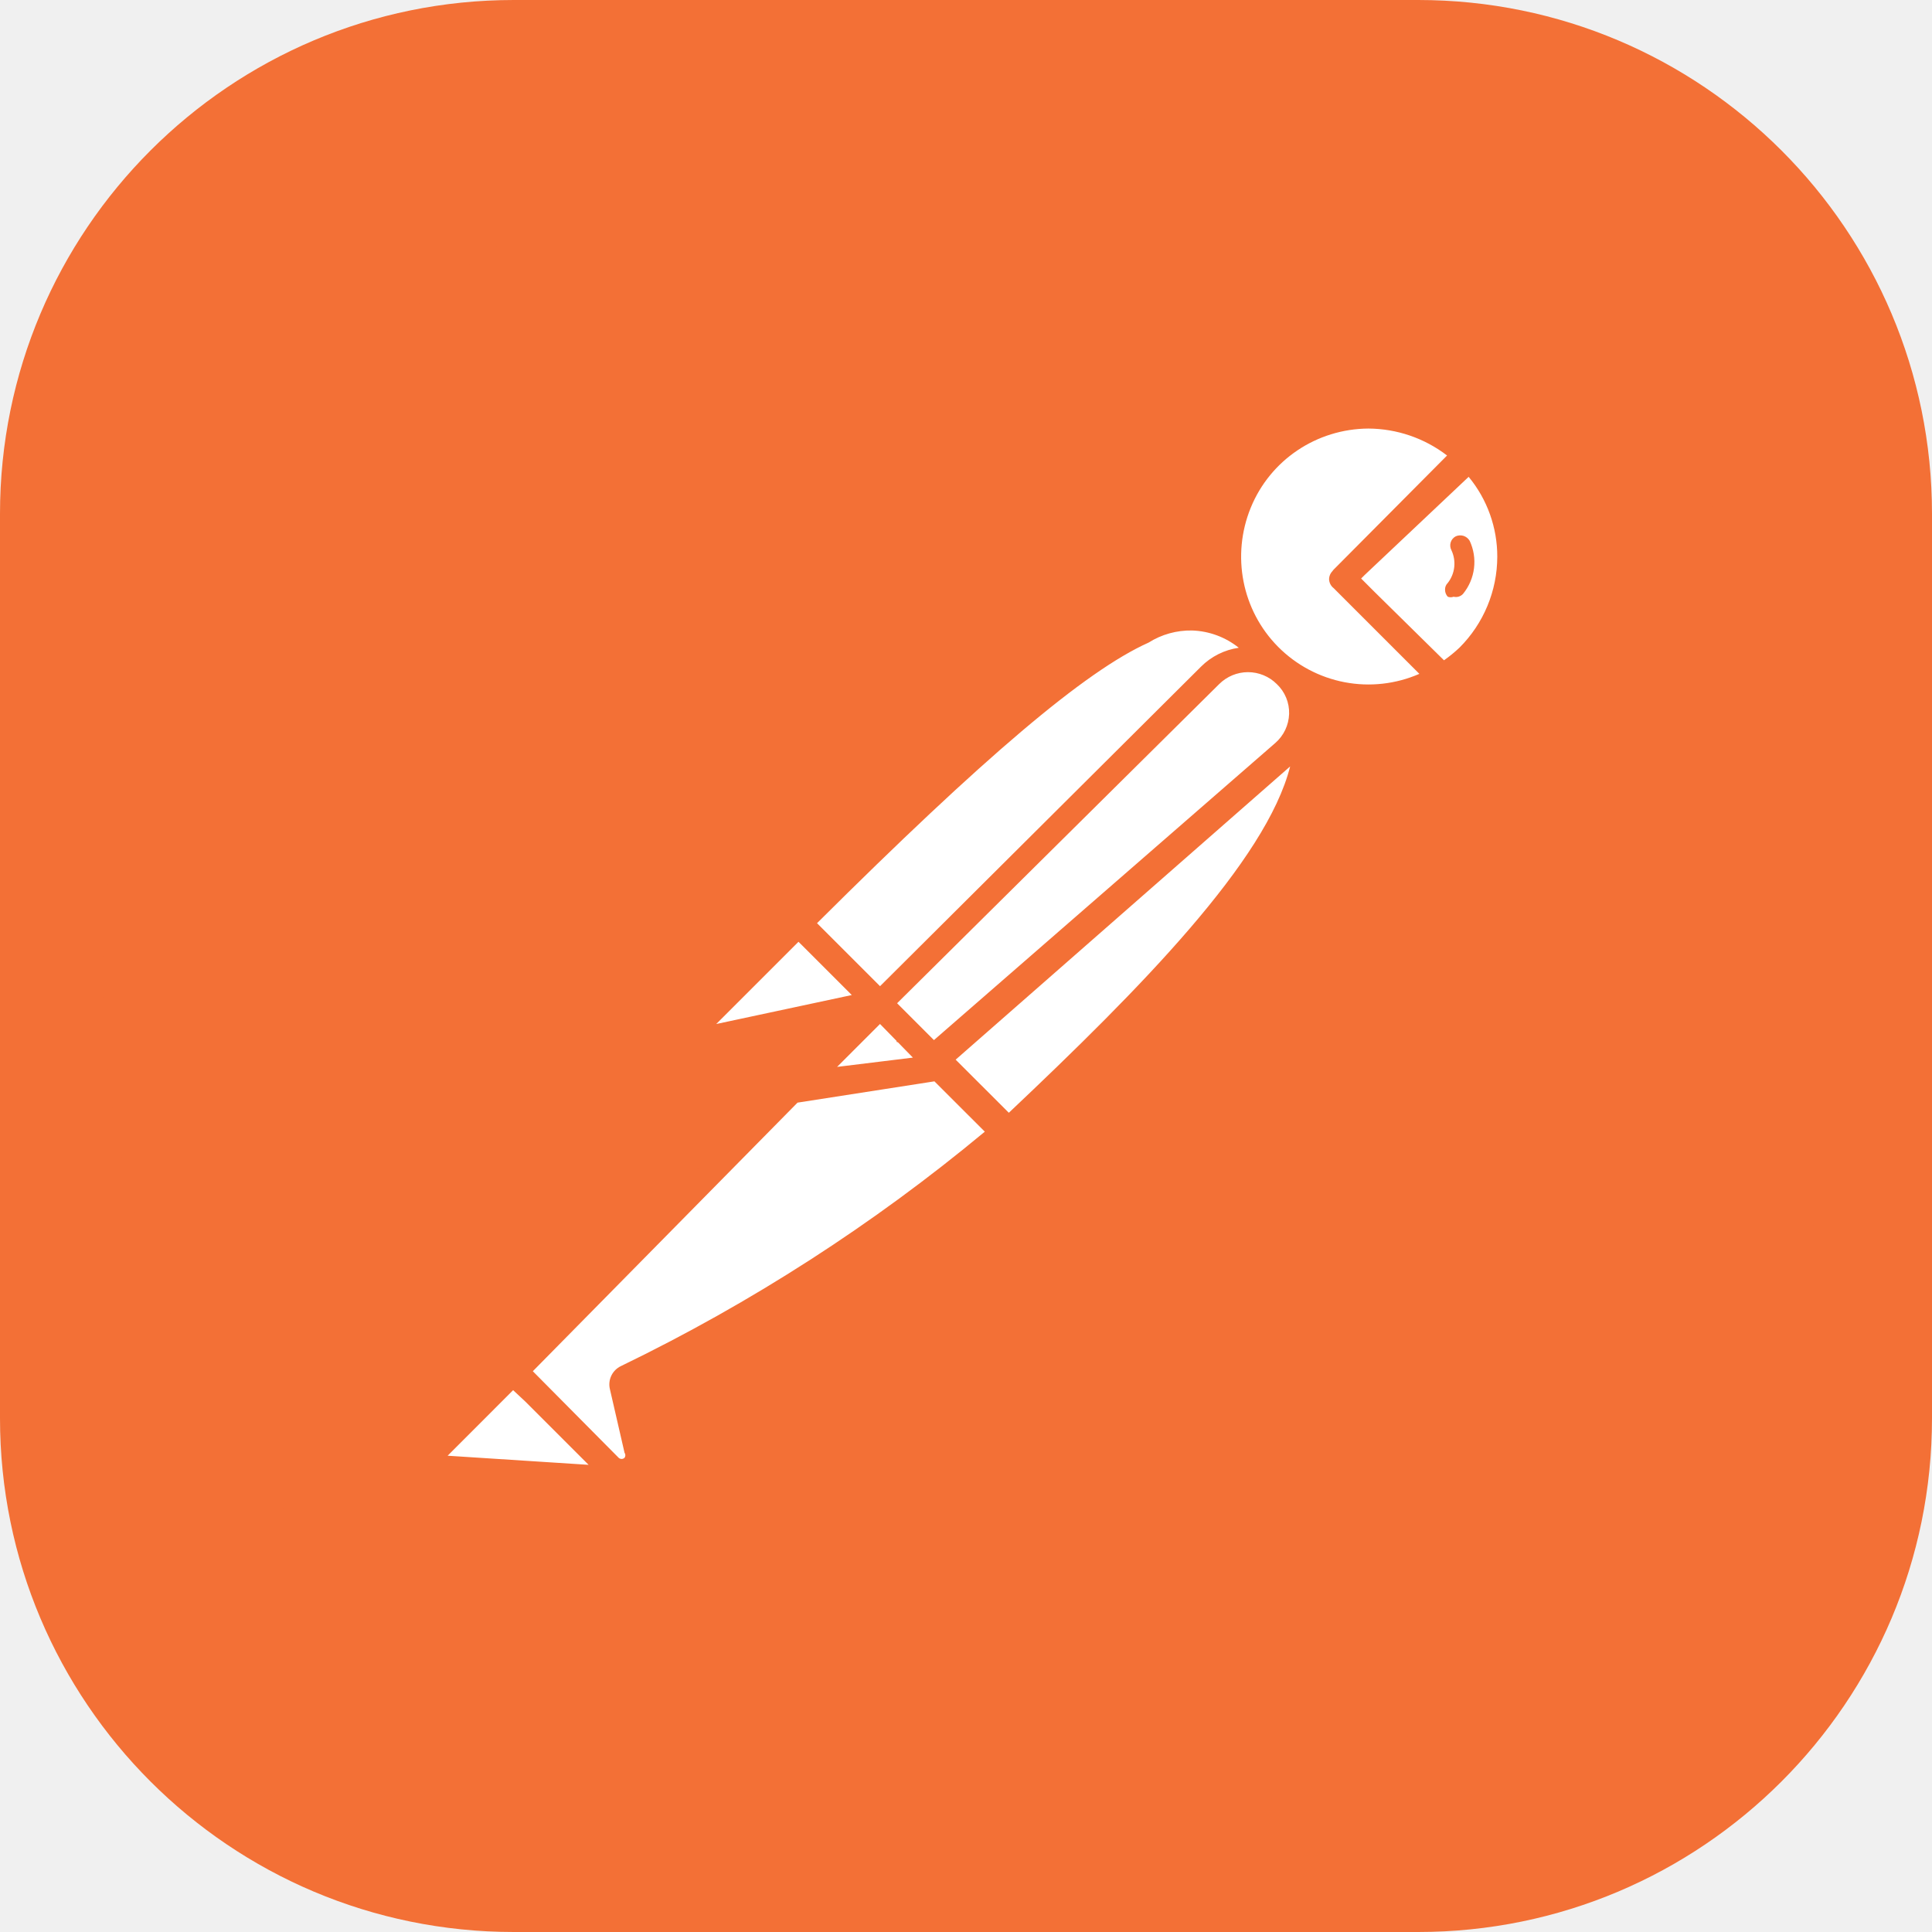
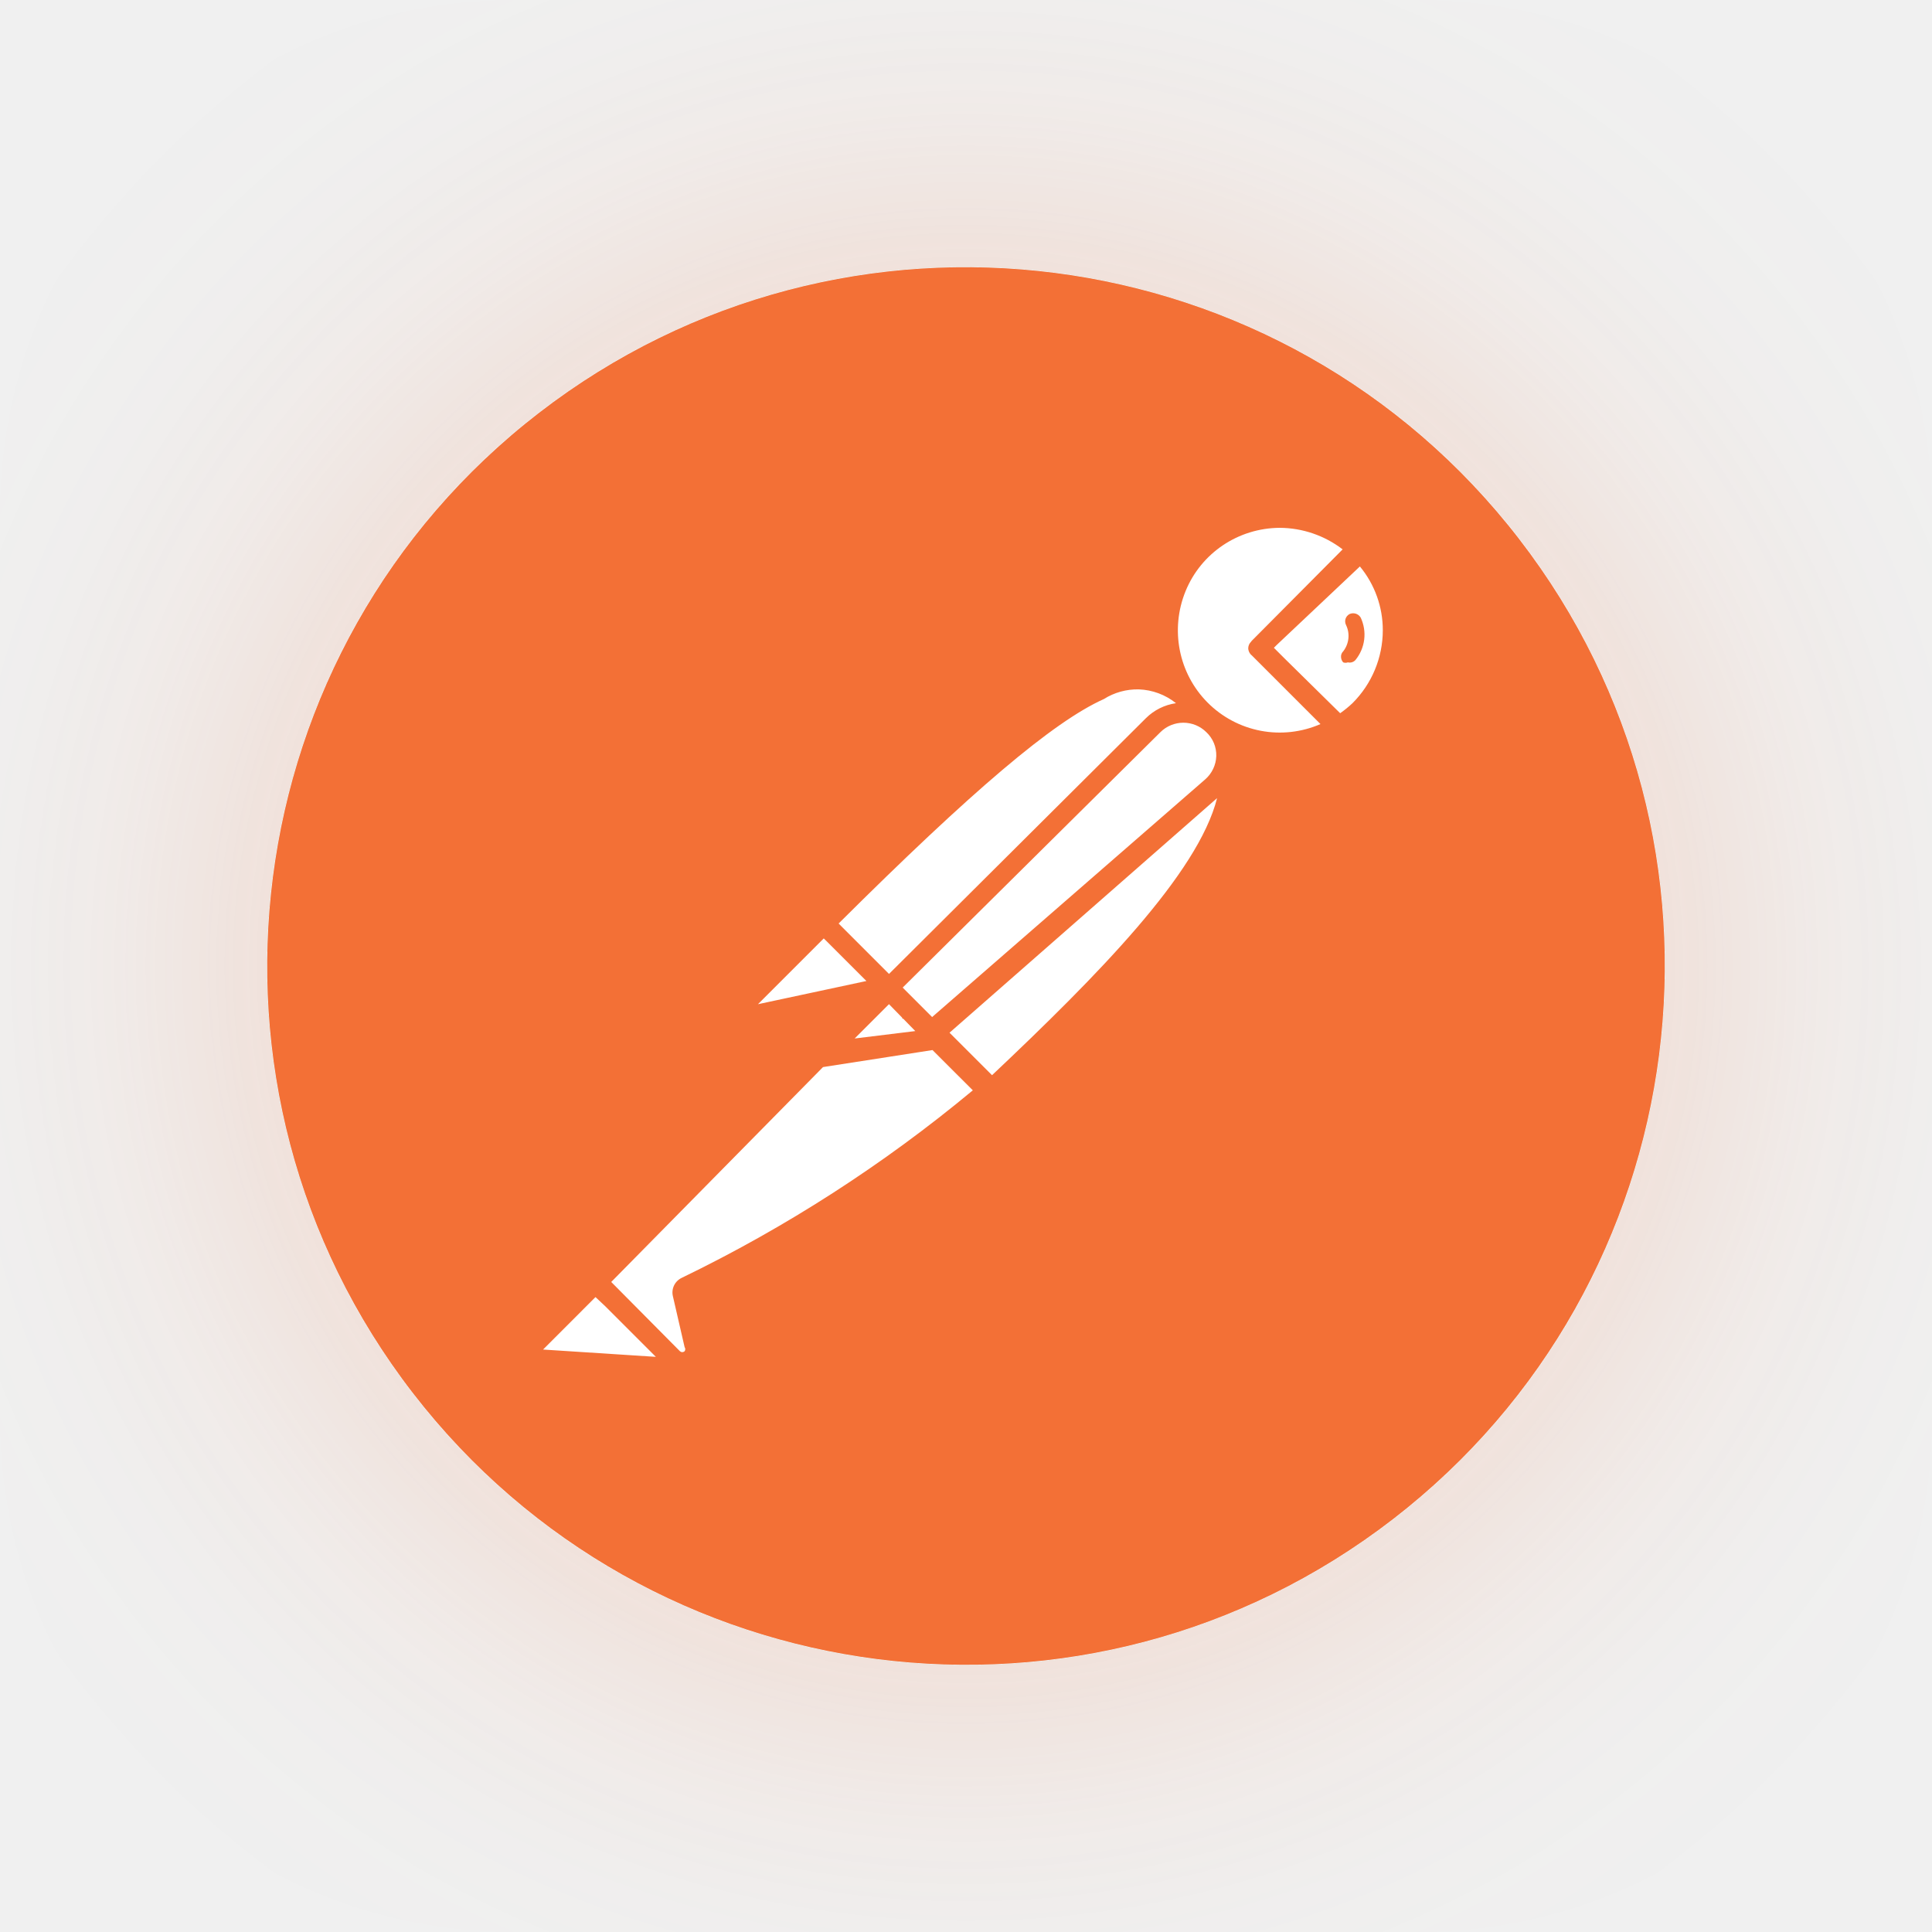
<svg xmlns="http://www.w3.org/2000/svg" width="94" height="94" viewBox="0 0 94 94" fill="none">
-   <rect width="94" height="94" rx="25" fill="#F37036" />
-   <g clip-path="url(#clip0_19_475)">
-     <path d="M81.135 21.525C66.79 2.947 40.098 -0.482 21.521 13.867C2.946 28.215 -0.481 54.906 13.868 73.481C28.219 92.056 54.913 95.48 73.485 81.129C92.053 66.78 95.479 40.097 81.135 21.525Z" fill="#F37036" />
-     <path d="M66.043 20.222C64.58 20.339 63.193 20.921 62.084 21.884C60.787 23.01 59.959 24.582 59.764 26.289C59.569 27.996 60.021 29.714 61.03 31.104C62.038 32.495 63.531 33.457 65.214 33.801C66.897 34.145 68.648 33.846 70.121 32.964H70.123L70.229 33.07C70.715 32.792 71.166 32.459 71.575 32.077C72.836 30.743 73.53 28.972 73.51 27.136C73.49 25.3 72.758 23.544 71.468 22.238V22.236L65.412 28.255L65.305 28.149L71.361 22.127C70.66 21.451 69.824 20.932 68.907 20.604C67.99 20.276 67.014 20.146 66.043 20.224V20.222ZM58.069 30.074C55.166 30.07 50.425 33.361 38.849 44.937L38.907 44.995C38.844 44.973 38.78 44.971 38.78 44.971L34.422 49.291C34.31 49.398 34.236 49.538 34.211 49.69C34.186 49.843 34.212 49.999 34.284 50.136C34.356 50.272 34.471 50.381 34.611 50.447C34.751 50.512 34.908 50.53 35.059 50.498L42.533 48.904C42.566 48.873 42.588 48.832 42.596 48.787L42.762 48.958L40.214 51.485H40.091L24.966 66.729L29.819 71.402C29.954 71.525 30.126 71.601 30.308 71.619C30.489 71.637 30.672 71.597 30.83 71.504C30.988 71.412 31.115 71.273 31.194 71.108C31.273 70.942 31.3 70.757 31.271 70.575L30.563 67.494C30.518 67.432 30.494 67.358 30.494 67.281C30.494 67.205 30.518 67.131 30.563 67.069C37.187 63.911 43.348 59.859 48.873 55.028L45.767 51.921L45.826 51.912L43.984 50.07L44.102 49.951L44.226 50.079L44.162 50.141L49.049 55.135V55.133C58.417 46.262 65.067 39.131 63.338 34.332C63.259 33.758 62.992 33.227 62.58 32.82V32.823C62.474 32.745 62.364 32.675 62.249 32.614C62.192 32.553 62.142 32.492 62.082 32.433L62.036 32.478C61.909 32.401 61.776 32.335 61.638 32.279L61.836 32.079C60.606 30.984 59.59 30.077 58.069 30.073V30.074ZM24.861 66.82L21.32 70.362V70.364C21.193 70.443 21.094 70.56 21.038 70.698C20.982 70.837 20.971 70.99 21.007 71.135C21.042 71.28 21.122 71.41 21.235 71.507C21.348 71.604 21.489 71.663 21.638 71.675L30.315 72.274L24.861 66.82Z" fill="white" />
-     <path d="M66.64 19.637C64.653 19.635 62.744 20.415 61.327 21.808C60.319 22.84 59.628 24.14 59.338 25.554C59.048 26.967 59.17 28.434 59.69 29.78C56.444 28.39 52.051 30.814 38.389 44.474C38.38 44.495 38.371 44.516 38.364 44.538C38.336 44.55 38.308 44.565 38.282 44.58L33.962 48.938C33.755 49.142 33.619 49.406 33.574 49.693C33.529 49.98 33.578 50.273 33.713 50.53C33.834 50.733 34.005 50.902 34.209 51.02C34.414 51.138 34.646 51.201 34.882 51.204L35.097 51.065L40.865 49.834L38.106 52.619C38.09 52.656 38.078 52.694 38.069 52.733L24.544 66.291C24.49 66.337 24.445 66.392 24.412 66.454L20.93 69.94C20.756 70.123 20.638 70.351 20.587 70.599C20.537 70.846 20.558 71.103 20.646 71.339C20.737 71.573 20.891 71.778 21.091 71.931C21.291 72.084 21.53 72.179 21.78 72.205L30.421 72.808C30.568 72.756 30.694 72.656 30.777 72.523C30.851 72.42 30.89 72.296 30.89 72.169C30.89 72.042 30.851 71.918 30.777 71.815L30.759 71.798C30.946 71.701 31.11 71.565 31.242 71.4C31.381 71.22 31.477 71.012 31.525 70.789C31.573 70.567 31.572 70.337 31.52 70.116L30.846 67.249C37.311 64.159 43.368 60.281 48.88 55.702C48.933 55.733 48.99 55.757 49.049 55.773C49.223 55.76 49.386 55.685 49.51 55.562C58.788 46.776 64.243 40.755 64.243 35.975C64.263 35.312 64.163 34.651 63.948 34.024C64.784 34.37 65.676 34.562 66.581 34.592L66.57 34.595C67.817 34.557 69.035 34.216 70.12 33.602L70.123 33.602C70.263 33.644 70.414 33.631 70.545 33.565C71.069 33.257 71.546 32.876 71.963 32.434C72.669 31.741 73.23 30.914 73.613 30.002C73.996 29.09 74.194 28.11 74.194 27.121C74.194 26.131 73.996 25.152 73.613 24.24C73.23 23.328 72.669 22.501 71.963 21.808C71.938 21.785 71.911 21.765 71.882 21.746C70.473 20.393 68.594 19.637 66.64 19.638L66.64 19.637ZM66.581 20.851C67.965 20.859 69.308 21.319 70.406 22.162L64.881 27.72C64.862 27.741 64.845 27.764 64.829 27.787C64.73 27.888 64.671 28.022 64.665 28.164C64.665 28.249 64.685 28.334 64.722 28.411C64.759 28.488 64.813 28.556 64.88 28.609H64.881L69.058 32.786C67.915 33.285 66.648 33.427 65.422 33.193C64.197 32.959 63.071 32.361 62.191 31.476C60.42 29.696 59.907 27.022 60.854 24.703C61.801 22.381 64.059 20.865 66.581 20.851ZM71.457 23.201C72.36 24.294 72.852 25.669 72.849 27.087C72.846 28.748 72.184 30.34 71.008 31.513C70.772 31.735 70.521 31.94 70.256 32.126L66.885 28.807L66.225 28.147L66.407 27.966L71.456 23.2L71.457 23.201ZM71.206 26.072C71.082 26.034 70.948 26.041 70.829 26.094C70.712 26.154 70.623 26.259 70.583 26.385C70.563 26.448 70.556 26.515 70.562 26.58C70.567 26.646 70.586 26.71 70.617 26.768C70.738 27.024 70.786 27.309 70.755 27.59C70.724 27.872 70.615 28.139 70.441 28.362C70.396 28.405 70.361 28.457 70.338 28.515C70.315 28.573 70.305 28.635 70.307 28.697C70.31 28.823 70.355 28.943 70.441 29.034C70.532 29.068 70.633 29.068 70.725 29.034C70.807 29.054 70.893 29.052 70.974 29.027C71.055 29.002 71.128 28.955 71.185 28.892C71.476 28.535 71.661 28.102 71.717 27.645C71.774 27.187 71.699 26.723 71.503 26.305V26.308C71.436 26.196 71.33 26.112 71.206 26.072ZM58.005 30.676C58.831 30.704 59.626 30.999 60.272 31.516C59.577 31.616 58.933 31.938 58.436 32.434L42.818 47.982L39.752 44.917C47.852 36.855 52.805 32.644 55.884 31.265C56.518 30.865 57.255 30.661 58.005 30.676ZM60.72 32.703C61.245 32.704 61.748 32.911 62.119 33.281C62.317 33.467 62.472 33.693 62.576 33.943C62.68 34.193 62.729 34.463 62.721 34.734C62.712 35.004 62.648 35.269 62.532 35.513C62.416 35.757 62.251 35.974 62.047 36.151L45.44 50.605L43.648 48.812L59.321 33.281C59.693 32.912 60.196 32.703 60.72 32.703ZM62.771 37.29C61.613 41.88 55.48 48.098 49.084 54.141L46.497 51.557L62.771 37.29ZM38.849 45.822L39.037 46.007L41.443 48.413L34.848 49.823L38.849 45.822ZM42.816 49.821L42.819 49.824L43.619 50.642L43.631 50.7L43.685 50.708L43.854 50.882L44.416 51.457L40.728 51.909L42.816 49.821ZM45.464 52.612L47.915 55.061C42.497 59.566 36.551 63.397 30.209 66.467C30.003 66.565 29.838 66.732 29.741 66.938C29.644 67.144 29.621 67.378 29.677 67.599L30.386 70.681C30.412 70.717 30.426 70.76 30.426 70.805C30.426 70.85 30.412 70.893 30.386 70.929C30.347 70.964 30.296 70.984 30.244 70.984C30.192 70.984 30.141 70.964 30.102 70.929L25.924 66.716L38.803 53.648L45.464 52.612ZM24.966 67.637L25.561 68.194L28.638 71.27L21.779 70.827L24.966 67.637Z" fill="#F37036" />
+   <g clip-path="url(#clip0_176_192)">
+     <g filter="url(#filter0_d_176_192)">
+       <path d="M73.908 26.22C62.432 11.358 41.079 8.614 26.216 20.093C11.356 31.572 8.616 52.925 20.094 67.785C31.575 82.645 52.93 85.384 67.788 73.903C82.642 62.424 85.383 41.078 73.908 26.22Z" fill="#F37036" />
+     </g>
+     <path d="M61.835 25.178C60.664 25.271 59.554 25.737 58.668 26.507C57.63 27.408 56.968 28.666 56.811 30.031C56.655 31.397 57.017 32.771 57.824 33.883C58.631 34.996 59.825 35.766 61.171 36.041C62.518 36.316 63.918 36.077 65.097 35.371H65.098L65.184 35.456C65.572 35.234 65.933 34.967 66.26 34.662C67.269 33.595 67.824 32.177 67.808 30.709C67.792 29.24 67.207 27.835 66.175 26.79V26.789L61.33 31.604L61.244 31.519L66.089 26.702C65.528 26.161 64.859 25.746 64.126 25.483C63.392 25.221 62.611 25.117 61.835 25.179V25.178ZM55.456 33.059C53.133 33.056 49.34 35.689 40.08 44.949L40.126 44.996C40.075 44.979 40.024 44.977 40.024 44.977L36.538 48.433C36.448 48.518 36.389 48.63 36.369 48.752C36.349 48.874 36.369 48.999 36.427 49.108C36.485 49.218 36.577 49.305 36.688 49.357C36.8 49.41 36.926 49.424 37.047 49.398L43.026 48.123C43.053 48.098 43.071 48.065 43.077 48.03L43.209 48.167L41.171 50.188H41.073L28.973 62.383L32.855 66.121C32.964 66.22 33.101 66.281 33.246 66.295C33.392 66.31 33.538 66.278 33.664 66.203C33.791 66.129 33.892 66.019 33.955 65.886C34.018 65.754 34.04 65.605 34.017 65.46L33.45 62.995C33.414 62.946 33.395 62.886 33.395 62.825C33.395 62.764 33.414 62.705 33.45 62.655C38.75 60.129 43.678 56.888 48.098 53.023L45.614 50.537L45.661 50.529L44.187 49.056L44.281 48.961L44.381 49.063L44.33 49.113L48.239 53.108V53.106C55.734 46.01 61.053 40.305 59.67 36.466C59.607 36.007 59.394 35.581 59.064 35.256V35.258C58.98 35.196 58.891 35.14 58.799 35.091C58.754 35.043 58.714 34.993 58.665 34.946L58.629 34.982C58.528 34.921 58.421 34.868 58.31 34.824L58.469 34.664C57.485 33.787 56.672 33.062 55.456 33.058V33.059ZM28.889 62.456L26.056 65.289V65.291C25.954 65.354 25.875 65.448 25.83 65.559C25.785 65.67 25.777 65.792 25.806 65.908C25.834 66.024 25.897 66.128 25.988 66.206C26.078 66.283 26.191 66.33 26.31 66.34L33.252 66.819L28.889 62.456Z" fill="white" />
+     <path d="M62.312 24.71C60.722 24.708 59.195 25.332 58.062 26.447C57.255 27.272 56.703 28.312 56.471 29.443C56.238 30.574 56.336 31.747 56.752 32.824C54.155 31.712 50.641 33.651 39.711 44.579C39.704 44.596 39.697 44.613 39.691 44.63C39.669 44.64 39.647 44.652 39.626 44.664L36.169 48.151C36.004 48.313 35.895 48.525 35.859 48.754C35.823 48.984 35.862 49.219 35.971 49.424C36.067 49.587 36.204 49.721 36.368 49.816C36.531 49.91 36.717 49.961 36.906 49.963L37.077 49.852L41.692 48.867L39.484 51.095C39.472 51.125 39.462 51.155 39.455 51.186L28.635 62.033C28.592 62.069 28.556 62.114 28.53 62.163L25.744 64.952C25.605 65.099 25.51 65.281 25.47 65.479C25.43 65.677 25.446 65.882 25.517 66.071C25.59 66.259 25.713 66.423 25.873 66.545C26.033 66.667 26.224 66.743 26.424 66.764L33.337 67.246C33.455 67.205 33.555 67.125 33.621 67.019C33.681 66.936 33.712 66.837 33.712 66.735C33.712 66.634 33.681 66.534 33.621 66.452L33.607 66.438C33.757 66.36 33.888 66.252 33.993 66.12C34.104 65.976 34.182 65.809 34.22 65.632C34.259 65.454 34.257 65.27 34.216 65.093L33.677 62.799C38.849 60.327 43.694 57.225 48.103 53.562C48.146 53.587 48.192 53.606 48.239 53.618C48.379 53.608 48.509 53.548 48.608 53.45C56.031 46.421 60.394 41.604 60.394 37.78C60.411 37.25 60.331 36.721 60.158 36.219C60.827 36.496 61.541 36.65 62.265 36.674L62.256 36.676C63.253 36.646 64.228 36.373 65.096 35.881L65.098 35.882C65.21 35.915 65.331 35.905 65.436 35.852C65.855 35.605 66.237 35.3 66.57 34.947C67.135 34.393 67.584 33.731 67.89 33.002C68.197 32.272 68.355 31.488 68.355 30.697C68.355 29.905 68.197 29.122 67.891 28.392C67.584 27.662 67.135 27.001 66.571 26.447C66.55 26.428 66.529 26.412 66.506 26.397C65.378 25.314 63.875 24.71 62.312 24.71L62.312 24.71ZM62.265 25.681C63.372 25.687 64.446 26.055 65.325 26.729L60.905 31.176C60.89 31.193 60.876 31.211 60.863 31.23C60.783 31.31 60.737 31.418 60.732 31.531C60.732 31.599 60.748 31.667 60.777 31.729C60.807 31.79 60.85 31.845 60.904 31.887H60.905L64.247 35.229C63.332 35.628 62.318 35.742 61.338 35.555C60.357 35.368 59.456 34.889 58.753 34.181C57.336 32.757 56.925 30.618 57.683 28.762C58.441 26.905 60.247 25.692 62.265 25.681ZM66.165 27.561C66.888 28.435 67.282 29.535 67.279 30.669C67.277 31.998 66.747 33.272 65.806 34.211C65.618 34.388 65.417 34.552 65.205 34.701L62.508 32.045L61.98 31.518L62.125 31.373L66.165 27.56L66.165 27.561ZM65.965 29.858C65.865 29.827 65.758 29.833 65.663 29.875C65.569 29.924 65.498 30.008 65.466 30.108C65.45 30.159 65.445 30.212 65.449 30.264C65.454 30.317 65.469 30.368 65.493 30.415C65.591 30.619 65.629 30.847 65.604 31.072C65.579 31.297 65.492 31.511 65.353 31.69C65.317 31.724 65.289 31.766 65.271 31.812C65.252 31.858 65.244 31.908 65.246 31.957C65.248 32.058 65.284 32.154 65.353 32.227C65.426 32.255 65.507 32.255 65.579 32.227C65.645 32.243 65.715 32.241 65.779 32.221C65.844 32.201 65.903 32.164 65.948 32.113C66.181 31.828 66.329 31.482 66.374 31.116C66.419 30.75 66.359 30.378 66.202 30.044V30.046C66.149 29.957 66.064 29.89 65.965 29.858ZM55.404 33.541C56.065 33.564 56.701 33.799 57.217 34.213C56.661 34.293 56.146 34.55 55.749 34.947L43.254 47.386L40.802 44.933C47.282 38.484 51.244 35.116 53.707 34.012C54.214 33.692 54.804 33.529 55.404 33.541ZM57.576 35.163C57.996 35.163 58.398 35.329 58.695 35.625C58.853 35.774 58.978 35.954 59.061 36.154C59.144 36.355 59.183 36.57 59.177 36.787C59.17 37.003 59.118 37.215 59.025 37.41C58.932 37.605 58.8 37.779 58.637 37.921L45.352 49.484L43.919 48.05L56.457 35.625C56.754 35.329 57.157 35.163 57.576 35.163ZM59.216 38.832C58.291 42.504 53.384 47.479 48.267 52.313L46.198 50.246L59.216 38.832ZM40.079 45.658L40.23 45.806L42.154 47.73L36.878 48.859L40.079 45.658ZM43.253 48.857L43.255 48.859L43.895 49.514L43.905 49.56L43.948 49.566L44.084 49.706L44.533 50.166L41.583 50.527L43.253 48.857ZM45.371 51.09L47.332 53.049C42.997 56.653 38.241 59.717 33.167 62.174C33.003 62.252 32.87 62.385 32.792 62.55C32.715 62.716 32.697 62.903 32.742 63.079L33.309 65.545C33.33 65.574 33.341 65.608 33.341 65.644C33.341 65.68 33.33 65.715 33.309 65.743C33.278 65.771 33.237 65.787 33.195 65.787C33.153 65.787 33.113 65.771 33.082 65.743L29.739 62.373L40.043 51.918L45.371 51.09ZM28.973 63.109L29.449 63.555L31.91 66.016L26.423 65.661L28.973 63.109Z" fill="#F37036" />
  </g>
  <defs>
-     <clipPath id="clip0_19_475">
-       <rect width="85" height="85" fill="white" transform="translate(5 5)" />
+     <filter id="filter0_d_176_192" x="-6.2" y="-6.2" width="106.4" height="106.4" filterUnits="userSpaceOnUse" color-interpolation-filters="sRGB">
+       <feFlood flood-opacity="0" result="BackgroundImageFix" />
+       <feColorMatrix in="SourceAlpha" type="matrix" values="0 0 0 0 0 0 0 0 0 0 0 0 0 0 0 0 0 0 127 0" result="hardAlpha" />
+       <feOffset />
+       <feGaussianBlur stdDeviation="9.6" />
+       <feComposite in2="hardAlpha" operator="out" />
+       <feColorMatrix type="matrix" values="0 0 0 0 0.953 0 0 0 0 0.439 0 0 0 0 0.212 0 0 0 0.25 0" />
+       <feBlend mode="normal" in2="BackgroundImageFix" result="effect1_dropShadow_176_192" />
+       <feBlend mode="normal" in="SourceGraphic" in2="effect1_dropShadow_176_192" result="shape" />
+     </filter>
+     <clipPath id="clip0_176_192">
+       <rect width="94" height="94" rx="25" fill="white" />
    </clipPath>
  </defs>
</svg>
